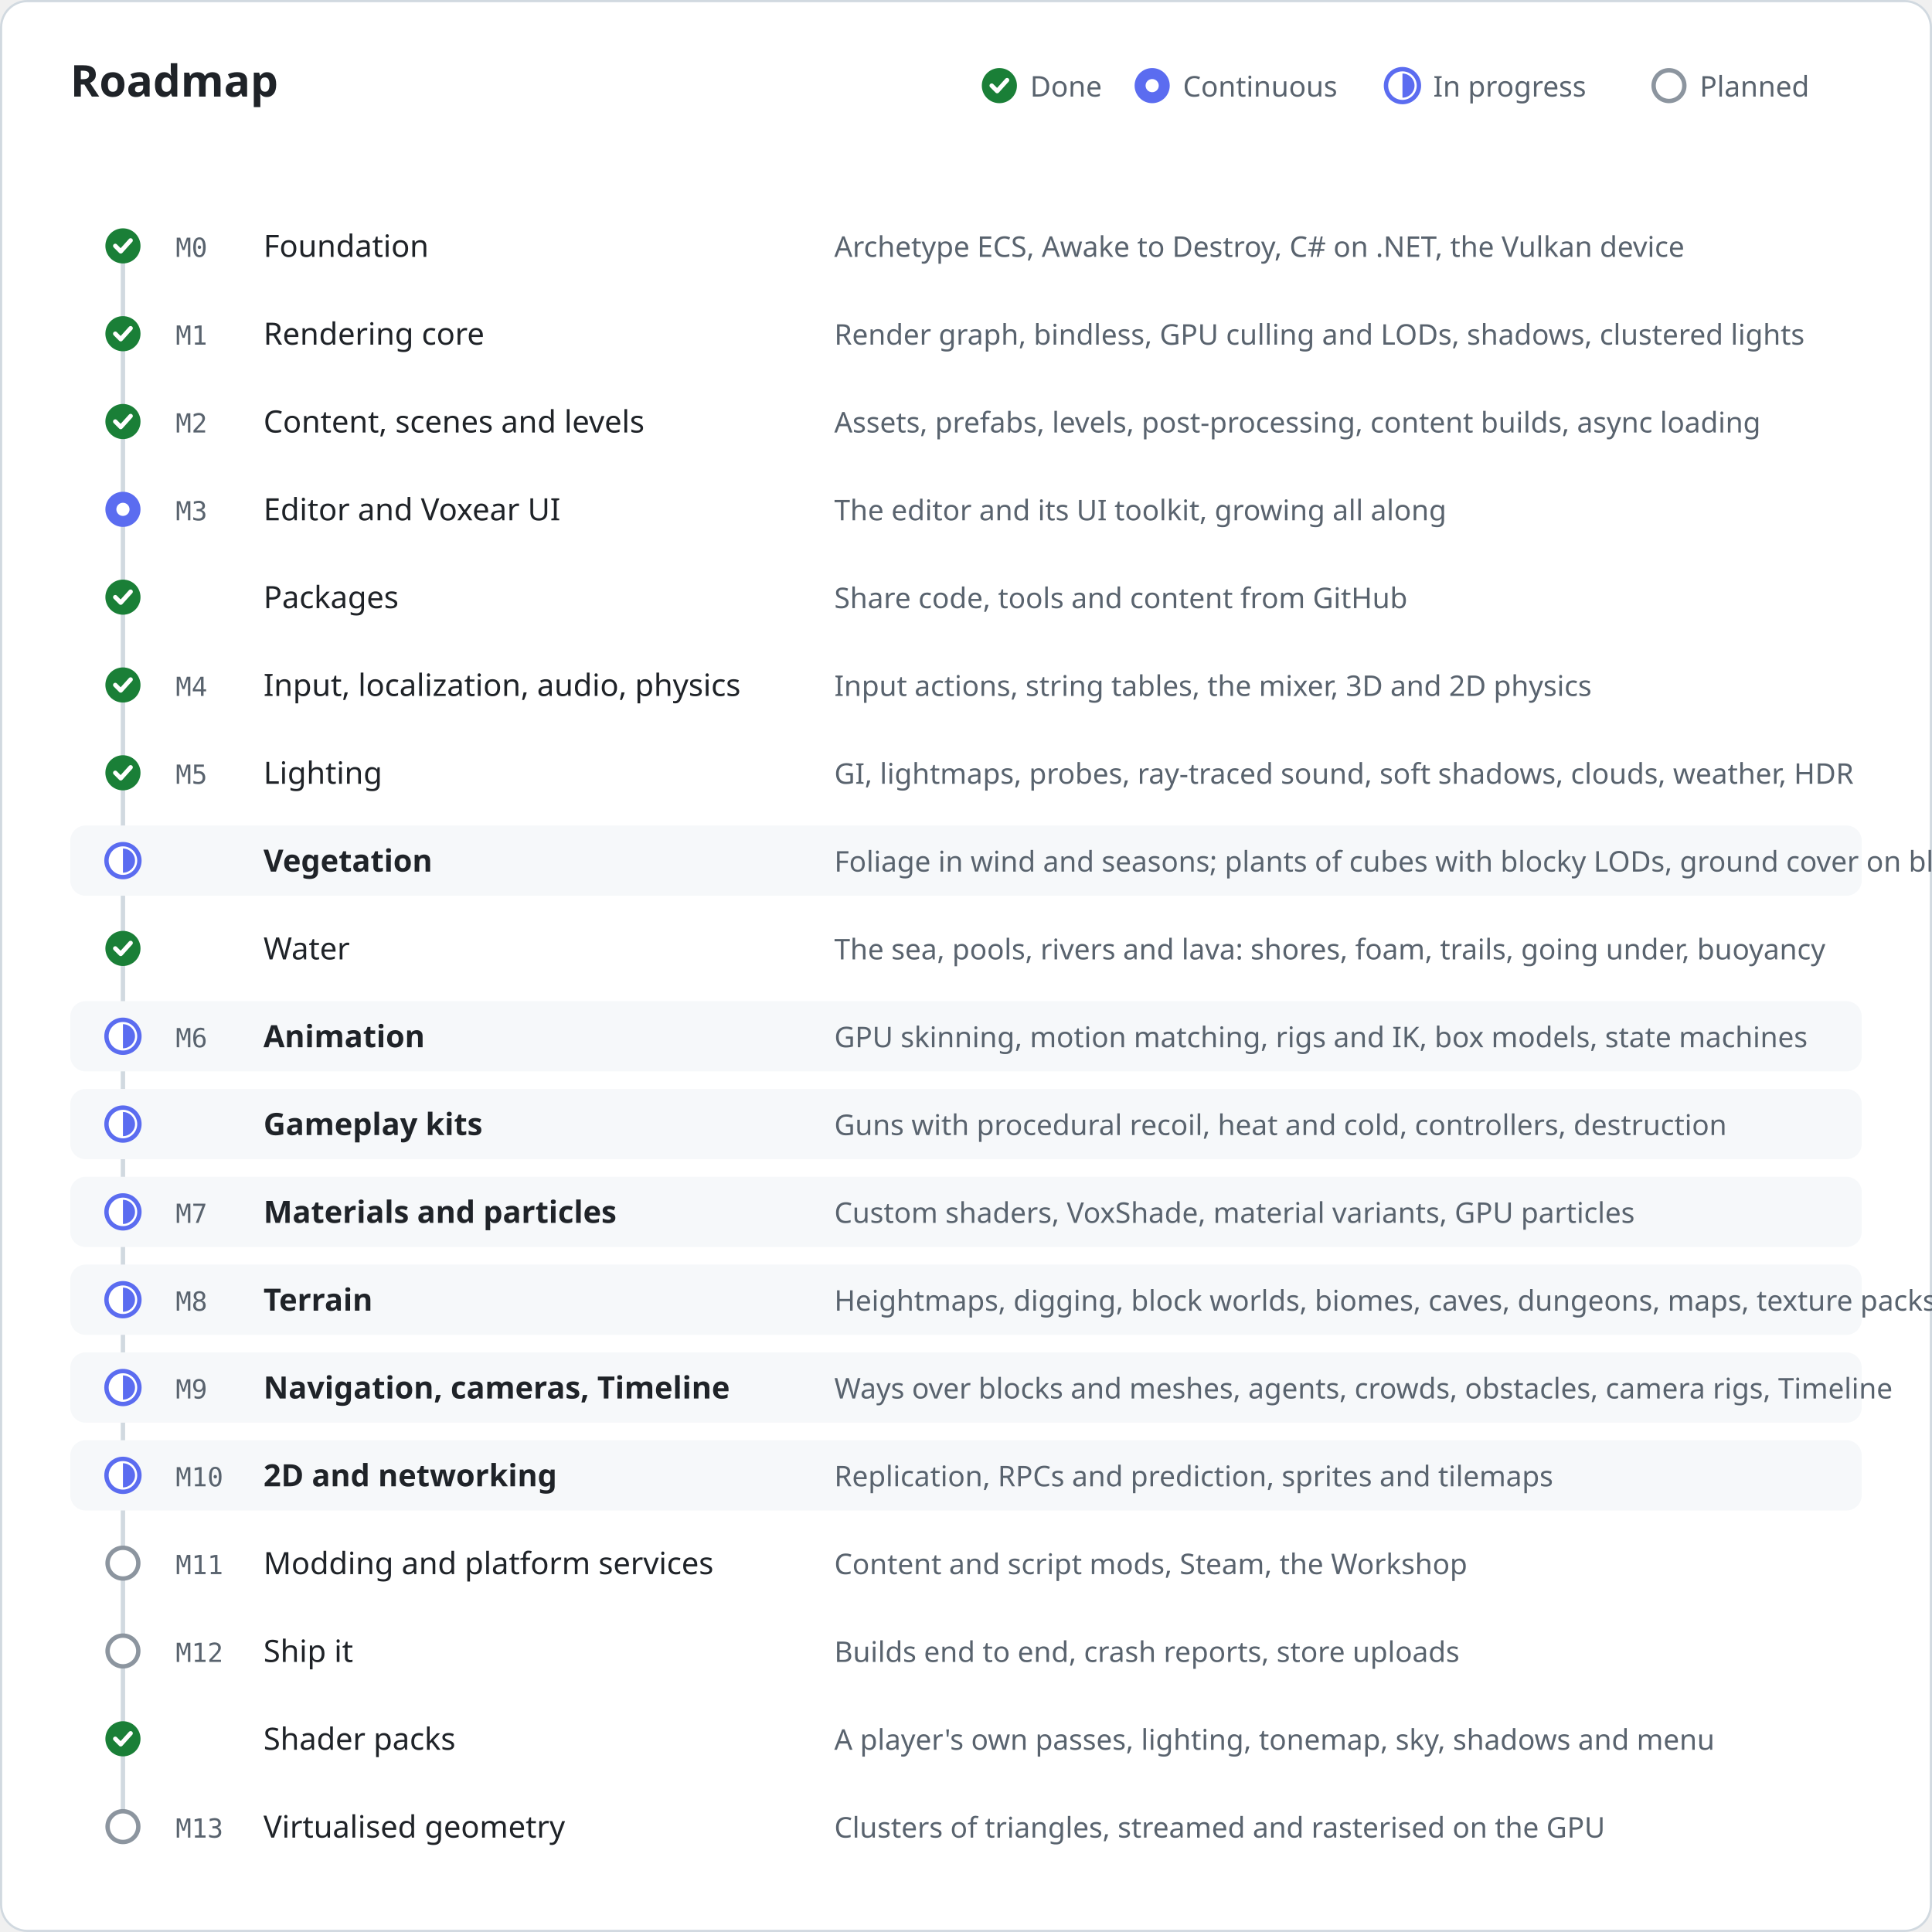
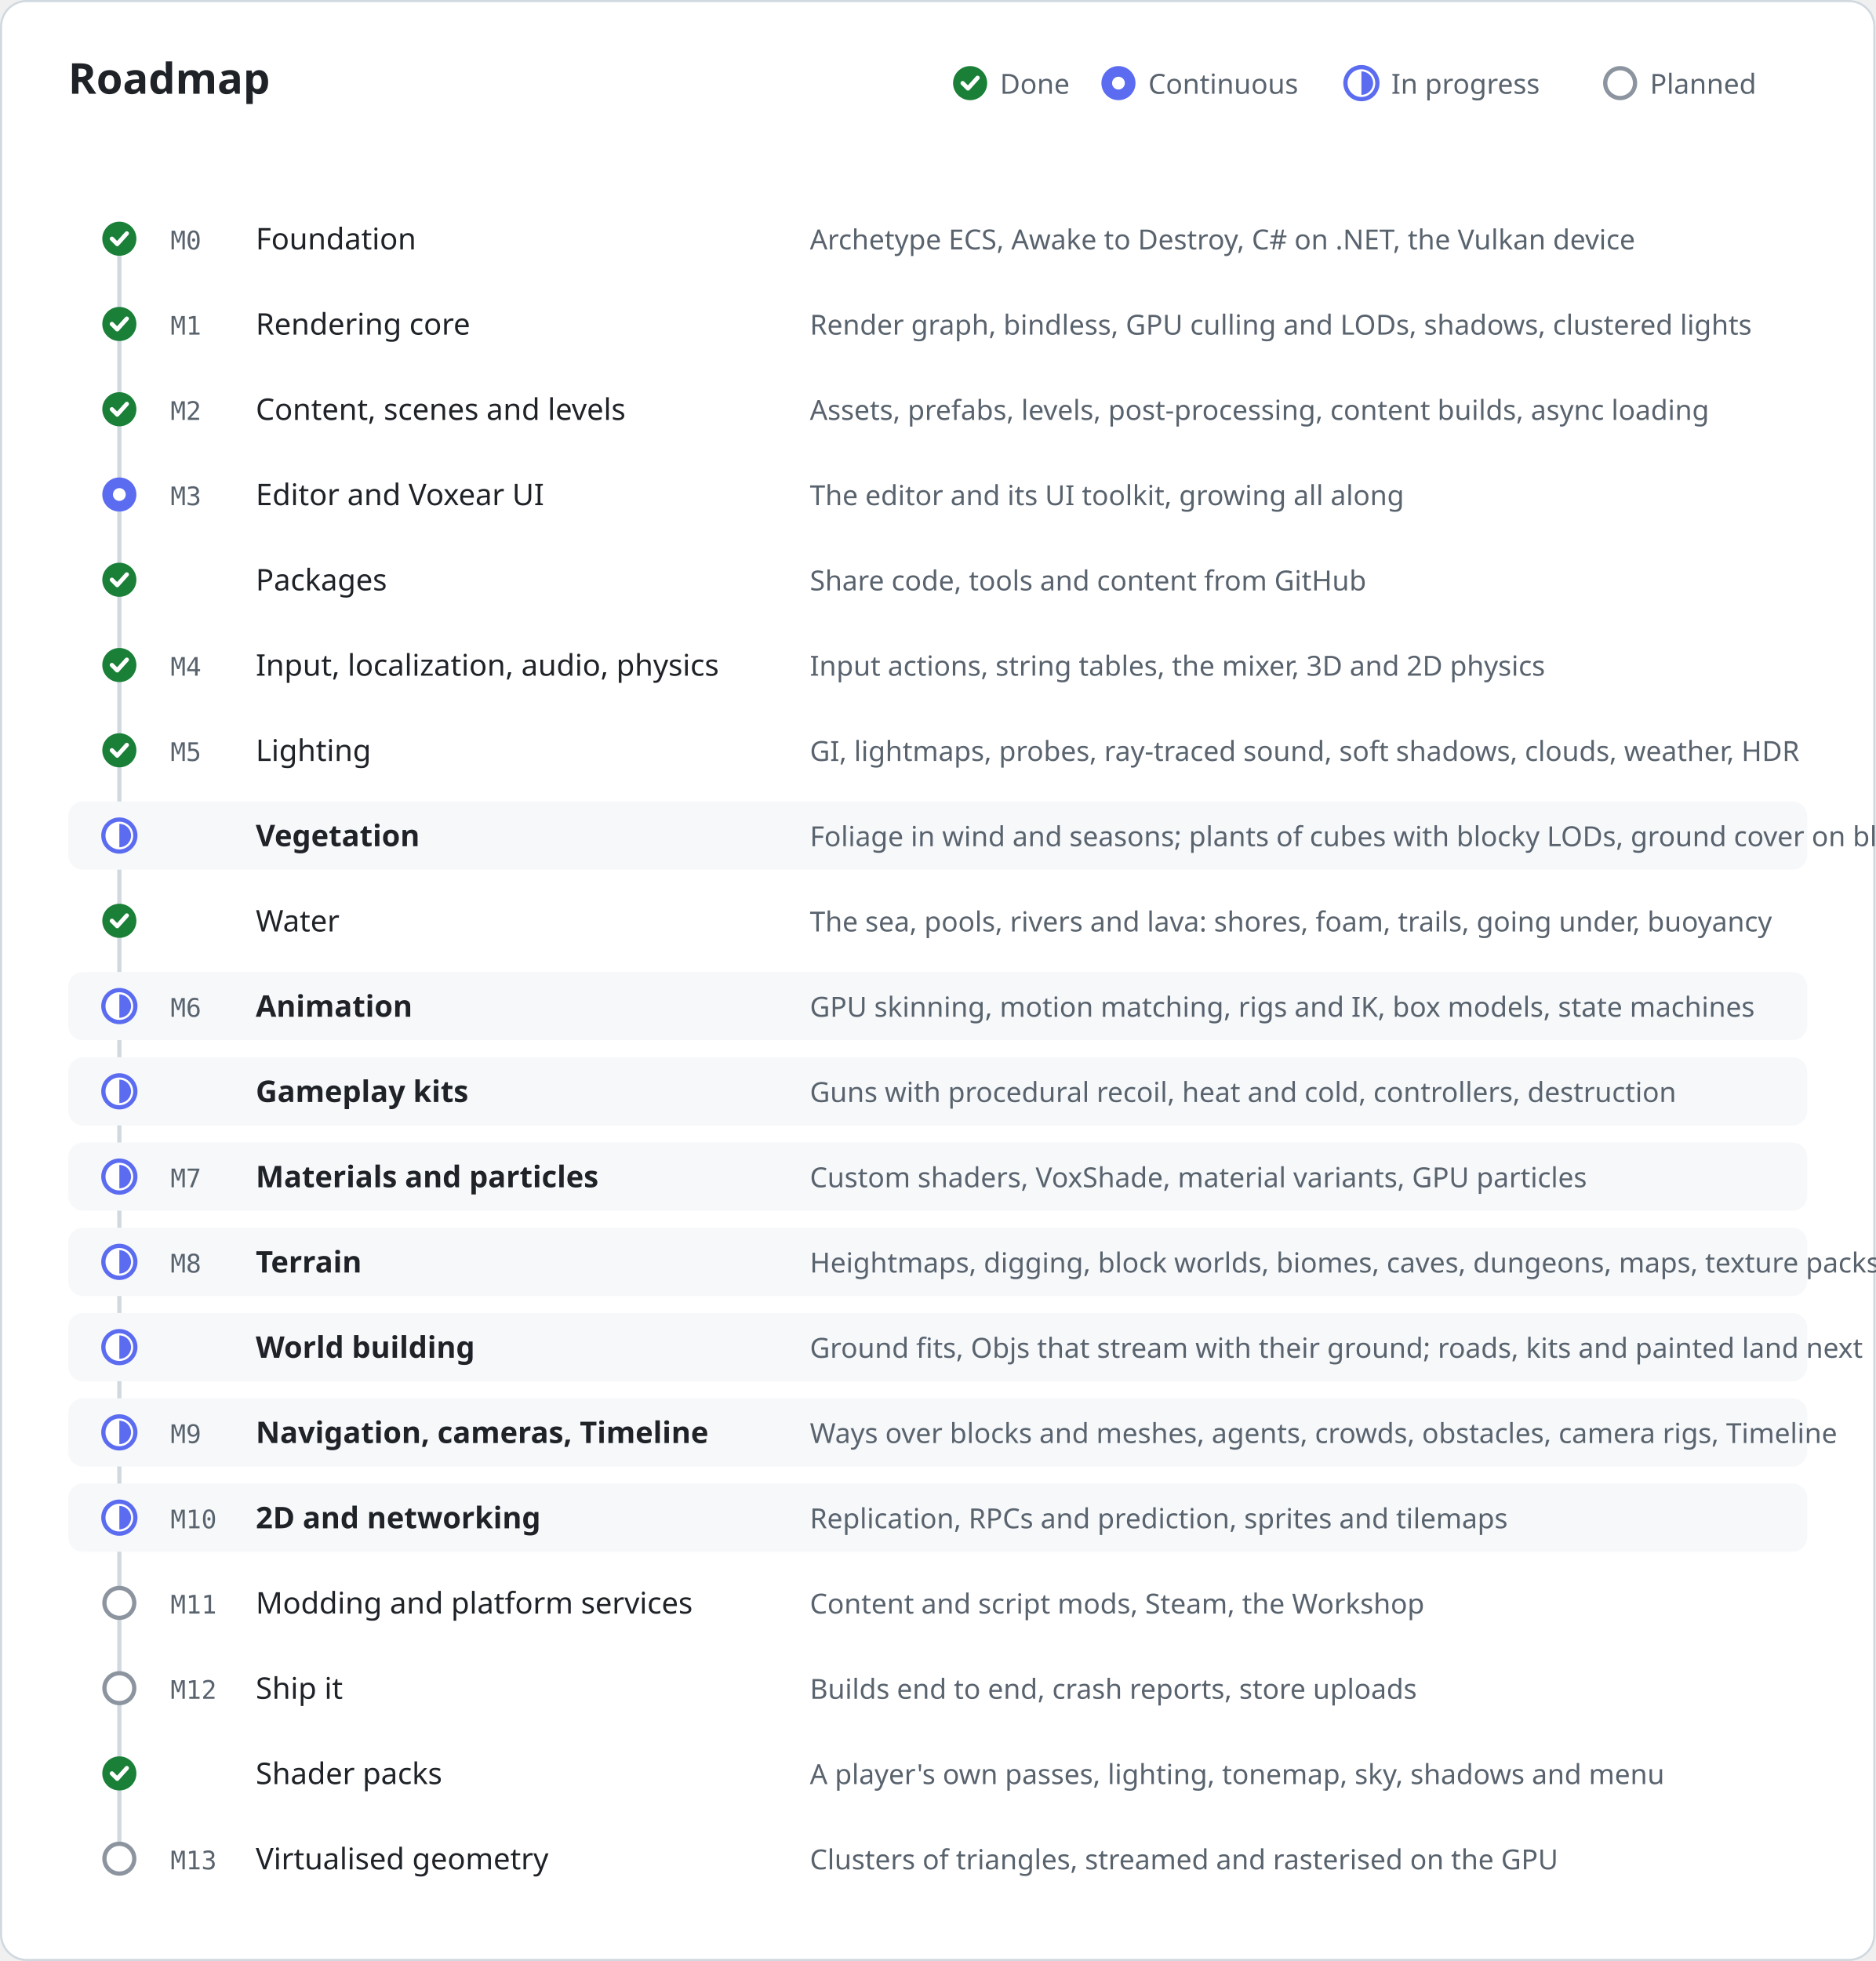
- <svg xmlns="http://www.w3.org/2000/svg" width="880" height="880" viewBox="0 0 880 880" role="img" aria-label="Voxear roadmap">
-   <rect x="0.5" y="0.5" width="879" height="879" rx="12" fill="#ffffff" stroke="#d1d9e0" />
+ <svg xmlns="http://www.w3.org/2000/svg" width="880" height="920" viewBox="0 0 880 920" role="img" aria-label="Voxear roadmap">
+   <rect x="0.5" y="0.5" width="879" height="919" rx="12" fill="#ffffff" stroke="#d1d9e0" />
  <text x="32" y="44" font-family="-apple-system, BlinkMacSystemFont, 'Segoe UI', 'Noto Sans', Helvetica, Arial, sans-serif" font-size="20" font-weight="600" fill="#1f2328">Roadmap</text>
  <circle cx="760.2" cy="39" r="7" fill="#ffffff" stroke="#8c959f" stroke-width="2" />
  <text x="774.2" y="44" font-family="-apple-system, BlinkMacSystemFont, 'Segoe UI', 'Noto Sans', Helvetica, Arial, sans-serif" font-size="13" fill="#59636e">Planned</text>
  <circle cx="638.8" cy="39" r="7.5" fill="#ffffff" stroke="#5b6cf0" stroke-width="2" />
  <path d="M638.8 33.5 a5.5 5.5 0 0 1 0 11 z" fill="#5b6cf0" />
  <text x="652.8" y="44" font-family="-apple-system, BlinkMacSystemFont, 'Segoe UI', 'Noto Sans', Helvetica, Arial, sans-serif" font-size="13" fill="#59636e">In progress</text>
  <circle cx="524.8" cy="39" r="8" fill="#5b6cf0" />
  <circle cx="524.8" cy="39" r="3" fill="#ffffff" />
  <text x="538.8" y="44" font-family="-apple-system, BlinkMacSystemFont, 'Segoe UI', 'Noto Sans', Helvetica, Arial, sans-serif" font-size="13" fill="#59636e">Continuous</text>
  <circle cx="455.2" cy="39" r="8" fill="#1a7f37" />
  <path d="M451.7 39 l2.5 2.5 l4.5-5" fill="none" stroke="#ffffff" stroke-width="2" stroke-linecap="round" stroke-linejoin="round" />
  <text x="469.2" y="44" font-family="-apple-system, BlinkMacSystemFont, 'Segoe UI', 'Noto Sans', Helvetica, Arial, sans-serif" font-size="13" fill="#59636e">Done</text>
-   <line x1="56" y1="112" x2="56" y2="832" stroke="#d1d9e0" stroke-width="2" />
+   <line x1="56" y1="112" x2="56" y2="872" stroke="#d1d9e0" stroke-width="2" />
  <circle cx="56" cy="112" r="8" fill="#1a7f37" />
  <path d="M52.5 112 l2.5 2.5 l4.5-5" fill="none" stroke="#ffffff" stroke-width="2" stroke-linecap="round" stroke-linejoin="round" />
  <text x="80" y="117" font-family="ui-monospace, SFMono-Regular, 'SF Mono', Menlo, Consolas, monospace" font-size="12" fill="#59636e">M0</text>
  <text x="120" y="117" font-family="-apple-system, BlinkMacSystemFont, 'Segoe UI', 'Noto Sans', Helvetica, Arial, sans-serif" font-size="14" font-weight="500" fill="#1f2328">Foundation</text>
  <text x="380" y="117" font-family="-apple-system, BlinkMacSystemFont, 'Segoe UI', 'Noto Sans', Helvetica, Arial, sans-serif" font-size="13" fill="#59636e">Archetype ECS, Awake to Destroy, C# on .NET, the Vulkan device</text>
  <circle cx="56" cy="152" r="8" fill="#1a7f37" />
  <path d="M52.5 152 l2.5 2.5 l4.5-5" fill="none" stroke="#ffffff" stroke-width="2" stroke-linecap="round" stroke-linejoin="round" />
  <text x="80" y="157" font-family="ui-monospace, SFMono-Regular, 'SF Mono', Menlo, Consolas, monospace" font-size="12" fill="#59636e">M1</text>
  <text x="120" y="157" font-family="-apple-system, BlinkMacSystemFont, 'Segoe UI', 'Noto Sans', Helvetica, Arial, sans-serif" font-size="14" font-weight="500" fill="#1f2328">Rendering core</text>
  <text x="380" y="157" font-family="-apple-system, BlinkMacSystemFont, 'Segoe UI', 'Noto Sans', Helvetica, Arial, sans-serif" font-size="13" fill="#59636e">Render graph, bindless, GPU culling and LODs, shadows, clustered lights</text>
  <circle cx="56" cy="192" r="8" fill="#1a7f37" />
  <path d="M52.5 192 l2.5 2.5 l4.5-5" fill="none" stroke="#ffffff" stroke-width="2" stroke-linecap="round" stroke-linejoin="round" />
  <text x="80" y="197" font-family="ui-monospace, SFMono-Regular, 'SF Mono', Menlo, Consolas, monospace" font-size="12" fill="#59636e">M2</text>
  <text x="120" y="197" font-family="-apple-system, BlinkMacSystemFont, 'Segoe UI', 'Noto Sans', Helvetica, Arial, sans-serif" font-size="14" font-weight="500" fill="#1f2328">Content, scenes and levels</text>
  <text x="380" y="197" font-family="-apple-system, BlinkMacSystemFont, 'Segoe UI', 'Noto Sans', Helvetica, Arial, sans-serif" font-size="13" fill="#59636e">Assets, prefabs, levels, post-processing, content builds, async loading</text>
  <circle cx="56" cy="232" r="8" fill="#5b6cf0" />
  <circle cx="56" cy="232" r="3" fill="#ffffff" />
  <text x="80" y="237" font-family="ui-monospace, SFMono-Regular, 'SF Mono', Menlo, Consolas, monospace" font-size="12" fill="#59636e">M3</text>
  <text x="120" y="237" font-family="-apple-system, BlinkMacSystemFont, 'Segoe UI', 'Noto Sans', Helvetica, Arial, sans-serif" font-size="14" font-weight="500" fill="#1f2328">Editor and Voxear UI</text>
  <text x="380" y="237" font-family="-apple-system, BlinkMacSystemFont, 'Segoe UI', 'Noto Sans', Helvetica, Arial, sans-serif" font-size="13" fill="#59636e">The editor and its UI toolkit, growing all along</text>
  <circle cx="56" cy="272" r="8" fill="#1a7f37" />
  <path d="M52.5 272 l2.5 2.5 l4.5-5" fill="none" stroke="#ffffff" stroke-width="2" stroke-linecap="round" stroke-linejoin="round" />
  <text x="80" y="277" font-family="ui-monospace, SFMono-Regular, 'SF Mono', Menlo, Consolas, monospace" font-size="12" fill="#59636e" />
  <text x="120" y="277" font-family="-apple-system, BlinkMacSystemFont, 'Segoe UI', 'Noto Sans', Helvetica, Arial, sans-serif" font-size="14" font-weight="500" fill="#1f2328">Packages</text>
  <text x="380" y="277" font-family="-apple-system, BlinkMacSystemFont, 'Segoe UI', 'Noto Sans', Helvetica, Arial, sans-serif" font-size="13" fill="#59636e">Share code, tools and content from GitHub</text>
  <circle cx="56" cy="312" r="8" fill="#1a7f37" />
  <path d="M52.5 312 l2.5 2.5 l4.5-5" fill="none" stroke="#ffffff" stroke-width="2" stroke-linecap="round" stroke-linejoin="round" />
  <text x="80" y="317" font-family="ui-monospace, SFMono-Regular, 'SF Mono', Menlo, Consolas, monospace" font-size="12" fill="#59636e">M4</text>
  <text x="120" y="317" font-family="-apple-system, BlinkMacSystemFont, 'Segoe UI', 'Noto Sans', Helvetica, Arial, sans-serif" font-size="14" font-weight="500" fill="#1f2328">Input, localization, audio, physics</text>
  <text x="380" y="317" font-family="-apple-system, BlinkMacSystemFont, 'Segoe UI', 'Noto Sans', Helvetica, Arial, sans-serif" font-size="13" fill="#59636e">Input actions, string tables, the mixer, 3D and 2D physics</text>
  <circle cx="56" cy="352" r="8" fill="#1a7f37" />
  <path d="M52.5 352 l2.5 2.5 l4.5-5" fill="none" stroke="#ffffff" stroke-width="2" stroke-linecap="round" stroke-linejoin="round" />
  <text x="80" y="357" font-family="ui-monospace, SFMono-Regular, 'SF Mono', Menlo, Consolas, monospace" font-size="12" fill="#59636e">M5</text>
  <text x="120" y="357" font-family="-apple-system, BlinkMacSystemFont, 'Segoe UI', 'Noto Sans', Helvetica, Arial, sans-serif" font-size="14" font-weight="500" fill="#1f2328">Lighting</text>
  <text x="380" y="357" font-family="-apple-system, BlinkMacSystemFont, 'Segoe UI', 'Noto Sans', Helvetica, Arial, sans-serif" font-size="13" fill="#59636e">GI, lightmaps, probes, ray-traced sound, soft shadows, clouds, weather, HDR</text>
  <rect x="32" y="376" width="816" height="32" rx="7" fill="#f6f8fa" />
  <circle cx="56" cy="392" r="7.5" fill="#ffffff" stroke="#5b6cf0" stroke-width="2" />
  <path d="M56 386.5 a5.5 5.5 0 0 1 0 11 z" fill="#5b6cf0" />
  <text x="80" y="397" font-family="ui-monospace, SFMono-Regular, 'SF Mono', Menlo, Consolas, monospace" font-size="12" fill="#59636e" />
  <text x="120" y="397" font-family="-apple-system, BlinkMacSystemFont, 'Segoe UI', 'Noto Sans', Helvetica, Arial, sans-serif" font-size="14" font-weight="600" fill="#1f2328">Vegetation</text>
  <text x="380" y="397" font-family="-apple-system, BlinkMacSystemFont, 'Segoe UI', 'Noto Sans', Helvetica, Arial, sans-serif" font-size="13" fill="#59636e">Foliage in wind and seasons; plants of cubes with blocky LODs, ground cover on blocks</text>
  <circle cx="56" cy="432" r="8" fill="#1a7f37" />
  <path d="M52.5 432 l2.5 2.5 l4.5-5" fill="none" stroke="#ffffff" stroke-width="2" stroke-linecap="round" stroke-linejoin="round" />
  <text x="80" y="437" font-family="ui-monospace, SFMono-Regular, 'SF Mono', Menlo, Consolas, monospace" font-size="12" fill="#59636e" />
  <text x="120" y="437" font-family="-apple-system, BlinkMacSystemFont, 'Segoe UI', 'Noto Sans', Helvetica, Arial, sans-serif" font-size="14" font-weight="500" fill="#1f2328">Water</text>
  <text x="380" y="437" font-family="-apple-system, BlinkMacSystemFont, 'Segoe UI', 'Noto Sans', Helvetica, Arial, sans-serif" font-size="13" fill="#59636e">The sea, pools, rivers and lava: shores, foam, trails, going under, buoyancy</text>
  <rect x="32" y="456" width="816" height="32" rx="7" fill="#f6f8fa" />
  <circle cx="56" cy="472" r="7.5" fill="#ffffff" stroke="#5b6cf0" stroke-width="2" />
  <path d="M56 466.5 a5.5 5.5 0 0 1 0 11 z" fill="#5b6cf0" />
  <text x="80" y="477" font-family="ui-monospace, SFMono-Regular, 'SF Mono', Menlo, Consolas, monospace" font-size="12" fill="#59636e">M6</text>
  <text x="120" y="477" font-family="-apple-system, BlinkMacSystemFont, 'Segoe UI', 'Noto Sans', Helvetica, Arial, sans-serif" font-size="14" font-weight="600" fill="#1f2328">Animation</text>
  <text x="380" y="477" font-family="-apple-system, BlinkMacSystemFont, 'Segoe UI', 'Noto Sans', Helvetica, Arial, sans-serif" font-size="13" fill="#59636e">GPU skinning, motion matching, rigs and IK, box models, state machines</text>
  <rect x="32" y="496" width="816" height="32" rx="7" fill="#f6f8fa" />
  <circle cx="56" cy="512" r="7.5" fill="#ffffff" stroke="#5b6cf0" stroke-width="2" />
  <path d="M56 506.5 a5.5 5.5 0 0 1 0 11 z" fill="#5b6cf0" />
  <text x="80" y="517" font-family="ui-monospace, SFMono-Regular, 'SF Mono', Menlo, Consolas, monospace" font-size="12" fill="#59636e" />
  <text x="120" y="517" font-family="-apple-system, BlinkMacSystemFont, 'Segoe UI', 'Noto Sans', Helvetica, Arial, sans-serif" font-size="14" font-weight="600" fill="#1f2328">Gameplay kits</text>
  <text x="380" y="517" font-family="-apple-system, BlinkMacSystemFont, 'Segoe UI', 'Noto Sans', Helvetica, Arial, sans-serif" font-size="13" fill="#59636e">Guns with procedural recoil, heat and cold, controllers, destruction</text>
  <rect x="32" y="536" width="816" height="32" rx="7" fill="#f6f8fa" />
  <circle cx="56" cy="552" r="7.5" fill="#ffffff" stroke="#5b6cf0" stroke-width="2" />
  <path d="M56 546.5 a5.5 5.5 0 0 1 0 11 z" fill="#5b6cf0" />
  <text x="80" y="557" font-family="ui-monospace, SFMono-Regular, 'SF Mono', Menlo, Consolas, monospace" font-size="12" fill="#59636e">M7</text>
  <text x="120" y="557" font-family="-apple-system, BlinkMacSystemFont, 'Segoe UI', 'Noto Sans', Helvetica, Arial, sans-serif" font-size="14" font-weight="600" fill="#1f2328">Materials and particles</text>
  <text x="380" y="557" font-family="-apple-system, BlinkMacSystemFont, 'Segoe UI', 'Noto Sans', Helvetica, Arial, sans-serif" font-size="13" fill="#59636e">Custom shaders, VoxShade, material variants, GPU particles</text>
  <rect x="32" y="576" width="816" height="32" rx="7" fill="#f6f8fa" />
  <circle cx="56" cy="592" r="7.5" fill="#ffffff" stroke="#5b6cf0" stroke-width="2" />
  <path d="M56 586.5 a5.5 5.5 0 0 1 0 11 z" fill="#5b6cf0" />
  <text x="80" y="597" font-family="ui-monospace, SFMono-Regular, 'SF Mono', Menlo, Consolas, monospace" font-size="12" fill="#59636e">M8</text>
  <text x="120" y="597" font-family="-apple-system, BlinkMacSystemFont, 'Segoe UI', 'Noto Sans', Helvetica, Arial, sans-serif" font-size="14" font-weight="600" fill="#1f2328">Terrain</text>
  <text x="380" y="597" font-family="-apple-system, BlinkMacSystemFont, 'Segoe UI', 'Noto Sans', Helvetica, Arial, sans-serif" font-size="13" fill="#59636e">Heightmaps, digging, block worlds, biomes, caves, dungeons, maps, texture packs</text>
  <rect x="32" y="616" width="816" height="32" rx="7" fill="#f6f8fa" />
  <circle cx="56" cy="632" r="7.5" fill="#ffffff" stroke="#5b6cf0" stroke-width="2" />
  <path d="M56 626.5 a5.5 5.5 0 0 1 0 11 z" fill="#5b6cf0" />
-   <text x="80" y="637" font-family="ui-monospace, SFMono-Regular, 'SF Mono', Menlo, Consolas, monospace" font-size="12" fill="#59636e">M9</text>
-   <text x="120" y="637" font-family="-apple-system, BlinkMacSystemFont, 'Segoe UI', 'Noto Sans', Helvetica, Arial, sans-serif" font-size="14" font-weight="600" fill="#1f2328">Navigation, cameras, Timeline</text>
-   <text x="380" y="637" font-family="-apple-system, BlinkMacSystemFont, 'Segoe UI', 'Noto Sans', Helvetica, Arial, sans-serif" font-size="13" fill="#59636e">Ways over blocks and meshes, agents, crowds, obstacles, camera rigs, Timeline</text>
+   <text x="80" y="637" font-family="ui-monospace, SFMono-Regular, 'SF Mono', Menlo, Consolas, monospace" font-size="12" fill="#59636e" />
+   <text x="120" y="637" font-family="-apple-system, BlinkMacSystemFont, 'Segoe UI', 'Noto Sans', Helvetica, Arial, sans-serif" font-size="14" font-weight="600" fill="#1f2328">World building</text>
+   <text x="380" y="637" font-family="-apple-system, BlinkMacSystemFont, 'Segoe UI', 'Noto Sans', Helvetica, Arial, sans-serif" font-size="13" fill="#59636e">Ground fits, Objs that stream with their ground; roads, kits and painted land next</text>
  <rect x="32" y="656" width="816" height="32" rx="7" fill="#f6f8fa" />
  <circle cx="56" cy="672" r="7.5" fill="#ffffff" stroke="#5b6cf0" stroke-width="2" />
  <path d="M56 666.5 a5.5 5.5 0 0 1 0 11 z" fill="#5b6cf0" />
-   <text x="80" y="677" font-family="ui-monospace, SFMono-Regular, 'SF Mono', Menlo, Consolas, monospace" font-size="12" fill="#59636e">M10</text>
-   <text x="120" y="677" font-family="-apple-system, BlinkMacSystemFont, 'Segoe UI', 'Noto Sans', Helvetica, Arial, sans-serif" font-size="14" font-weight="600" fill="#1f2328">2D and networking</text>
-   <text x="380" y="677" font-family="-apple-system, BlinkMacSystemFont, 'Segoe UI', 'Noto Sans', Helvetica, Arial, sans-serif" font-size="13" fill="#59636e">Replication, RPCs and prediction, sprites and tilemaps</text>
-   <circle cx="56" cy="712" r="7" fill="#ffffff" stroke="#8c959f" stroke-width="2" />
-   <text x="80" y="717" font-family="ui-monospace, SFMono-Regular, 'SF Mono', Menlo, Consolas, monospace" font-size="12" fill="#59636e">M11</text>
-   <text x="120" y="717" font-family="-apple-system, BlinkMacSystemFont, 'Segoe UI', 'Noto Sans', Helvetica, Arial, sans-serif" font-size="14" font-weight="500" fill="#1f2328">Modding and platform services</text>
-   <text x="380" y="717" font-family="-apple-system, BlinkMacSystemFont, 'Segoe UI', 'Noto Sans', Helvetica, Arial, sans-serif" font-size="13" fill="#59636e">Content and script mods, Steam, the Workshop</text>
+   <text x="80" y="677" font-family="ui-monospace, SFMono-Regular, 'SF Mono', Menlo, Consolas, monospace" font-size="12" fill="#59636e">M9</text>
+   <text x="120" y="677" font-family="-apple-system, BlinkMacSystemFont, 'Segoe UI', 'Noto Sans', Helvetica, Arial, sans-serif" font-size="14" font-weight="600" fill="#1f2328">Navigation, cameras, Timeline</text>
+   <text x="380" y="677" font-family="-apple-system, BlinkMacSystemFont, 'Segoe UI', 'Noto Sans', Helvetica, Arial, sans-serif" font-size="13" fill="#59636e">Ways over blocks and meshes, agents, crowds, obstacles, camera rigs, Timeline</text>
+   <rect x="32" y="696" width="816" height="32" rx="7" fill="#f6f8fa" />
+   <circle cx="56" cy="712" r="7.5" fill="#ffffff" stroke="#5b6cf0" stroke-width="2" />
+   <path d="M56 706.5 a5.5 5.5 0 0 1 0 11 z" fill="#5b6cf0" />
+   <text x="80" y="717" font-family="ui-monospace, SFMono-Regular, 'SF Mono', Menlo, Consolas, monospace" font-size="12" fill="#59636e">M10</text>
+   <text x="120" y="717" font-family="-apple-system, BlinkMacSystemFont, 'Segoe UI', 'Noto Sans', Helvetica, Arial, sans-serif" font-size="14" font-weight="600" fill="#1f2328">2D and networking</text>
+   <text x="380" y="717" font-family="-apple-system, BlinkMacSystemFont, 'Segoe UI', 'Noto Sans', Helvetica, Arial, sans-serif" font-size="13" fill="#59636e">Replication, RPCs and prediction, sprites and tilemaps</text>
  <circle cx="56" cy="752" r="7" fill="#ffffff" stroke="#8c959f" stroke-width="2" />
-   <text x="80" y="757" font-family="ui-monospace, SFMono-Regular, 'SF Mono', Menlo, Consolas, monospace" font-size="12" fill="#59636e">M12</text>
-   <text x="120" y="757" font-family="-apple-system, BlinkMacSystemFont, 'Segoe UI', 'Noto Sans', Helvetica, Arial, sans-serif" font-size="14" font-weight="500" fill="#1f2328">Ship it</text>
-   <text x="380" y="757" font-family="-apple-system, BlinkMacSystemFont, 'Segoe UI', 'Noto Sans', Helvetica, Arial, sans-serif" font-size="13" fill="#59636e">Builds end to end, crash reports, store uploads</text>
-   <circle cx="56" cy="792" r="8" fill="#1a7f37" />
-   <path d="M52.5 792 l2.5 2.5 l4.5-5" fill="none" stroke="#ffffff" stroke-width="2" stroke-linecap="round" stroke-linejoin="round" />
-   <text x="80" y="797" font-family="ui-monospace, SFMono-Regular, 'SF Mono', Menlo, Consolas, monospace" font-size="12" fill="#59636e" />
-   <text x="120" y="797" font-family="-apple-system, BlinkMacSystemFont, 'Segoe UI', 'Noto Sans', Helvetica, Arial, sans-serif" font-size="14" font-weight="500" fill="#1f2328">Shader packs</text>
-   <text x="380" y="797" font-family="-apple-system, BlinkMacSystemFont, 'Segoe UI', 'Noto Sans', Helvetica, Arial, sans-serif" font-size="13" fill="#59636e">A player's own passes, lighting, tonemap, sky, shadows and menu</text>
-   <circle cx="56" cy="832" r="7" fill="#ffffff" stroke="#8c959f" stroke-width="2" />
-   <text x="80" y="837" font-family="ui-monospace, SFMono-Regular, 'SF Mono', Menlo, Consolas, monospace" font-size="12" fill="#59636e">M13</text>
-   <text x="120" y="837" font-family="-apple-system, BlinkMacSystemFont, 'Segoe UI', 'Noto Sans', Helvetica, Arial, sans-serif" font-size="14" font-weight="500" fill="#1f2328">Virtualised geometry</text>
-   <text x="380" y="837" font-family="-apple-system, BlinkMacSystemFont, 'Segoe UI', 'Noto Sans', Helvetica, Arial, sans-serif" font-size="13" fill="#59636e">Clusters of triangles, streamed and rasterised on the GPU</text>
+   <text x="80" y="757" font-family="ui-monospace, SFMono-Regular, 'SF Mono', Menlo, Consolas, monospace" font-size="12" fill="#59636e">M11</text>
+   <text x="120" y="757" font-family="-apple-system, BlinkMacSystemFont, 'Segoe UI', 'Noto Sans', Helvetica, Arial, sans-serif" font-size="14" font-weight="500" fill="#1f2328">Modding and platform services</text>
+   <text x="380" y="757" font-family="-apple-system, BlinkMacSystemFont, 'Segoe UI', 'Noto Sans', Helvetica, Arial, sans-serif" font-size="13" fill="#59636e">Content and script mods, Steam, the Workshop</text>
+   <circle cx="56" cy="792" r="7" fill="#ffffff" stroke="#8c959f" stroke-width="2" />
+   <text x="80" y="797" font-family="ui-monospace, SFMono-Regular, 'SF Mono', Menlo, Consolas, monospace" font-size="12" fill="#59636e">M12</text>
+   <text x="120" y="797" font-family="-apple-system, BlinkMacSystemFont, 'Segoe UI', 'Noto Sans', Helvetica, Arial, sans-serif" font-size="14" font-weight="500" fill="#1f2328">Ship it</text>
+   <text x="380" y="797" font-family="-apple-system, BlinkMacSystemFont, 'Segoe UI', 'Noto Sans', Helvetica, Arial, sans-serif" font-size="13" fill="#59636e">Builds end to end, crash reports, store uploads</text>
+   <circle cx="56" cy="832" r="8" fill="#1a7f37" />
+   <path d="M52.5 832 l2.5 2.5 l4.5-5" fill="none" stroke="#ffffff" stroke-width="2" stroke-linecap="round" stroke-linejoin="round" />
+   <text x="80" y="837" font-family="ui-monospace, SFMono-Regular, 'SF Mono', Menlo, Consolas, monospace" font-size="12" fill="#59636e" />
+   <text x="120" y="837" font-family="-apple-system, BlinkMacSystemFont, 'Segoe UI', 'Noto Sans', Helvetica, Arial, sans-serif" font-size="14" font-weight="500" fill="#1f2328">Shader packs</text>
+   <text x="380" y="837" font-family="-apple-system, BlinkMacSystemFont, 'Segoe UI', 'Noto Sans', Helvetica, Arial, sans-serif" font-size="13" fill="#59636e">A player's own passes, lighting, tonemap, sky, shadows and menu</text>
+   <circle cx="56" cy="872" r="7" fill="#ffffff" stroke="#8c959f" stroke-width="2" />
+   <text x="80" y="877" font-family="ui-monospace, SFMono-Regular, 'SF Mono', Menlo, Consolas, monospace" font-size="12" fill="#59636e">M13</text>
+   <text x="120" y="877" font-family="-apple-system, BlinkMacSystemFont, 'Segoe UI', 'Noto Sans', Helvetica, Arial, sans-serif" font-size="14" font-weight="500" fill="#1f2328">Virtualised geometry</text>
+   <text x="380" y="877" font-family="-apple-system, BlinkMacSystemFont, 'Segoe UI', 'Noto Sans', Helvetica, Arial, sans-serif" font-size="13" fill="#59636e">Clusters of triangles, streamed and rasterised on the GPU</text>
</svg>
